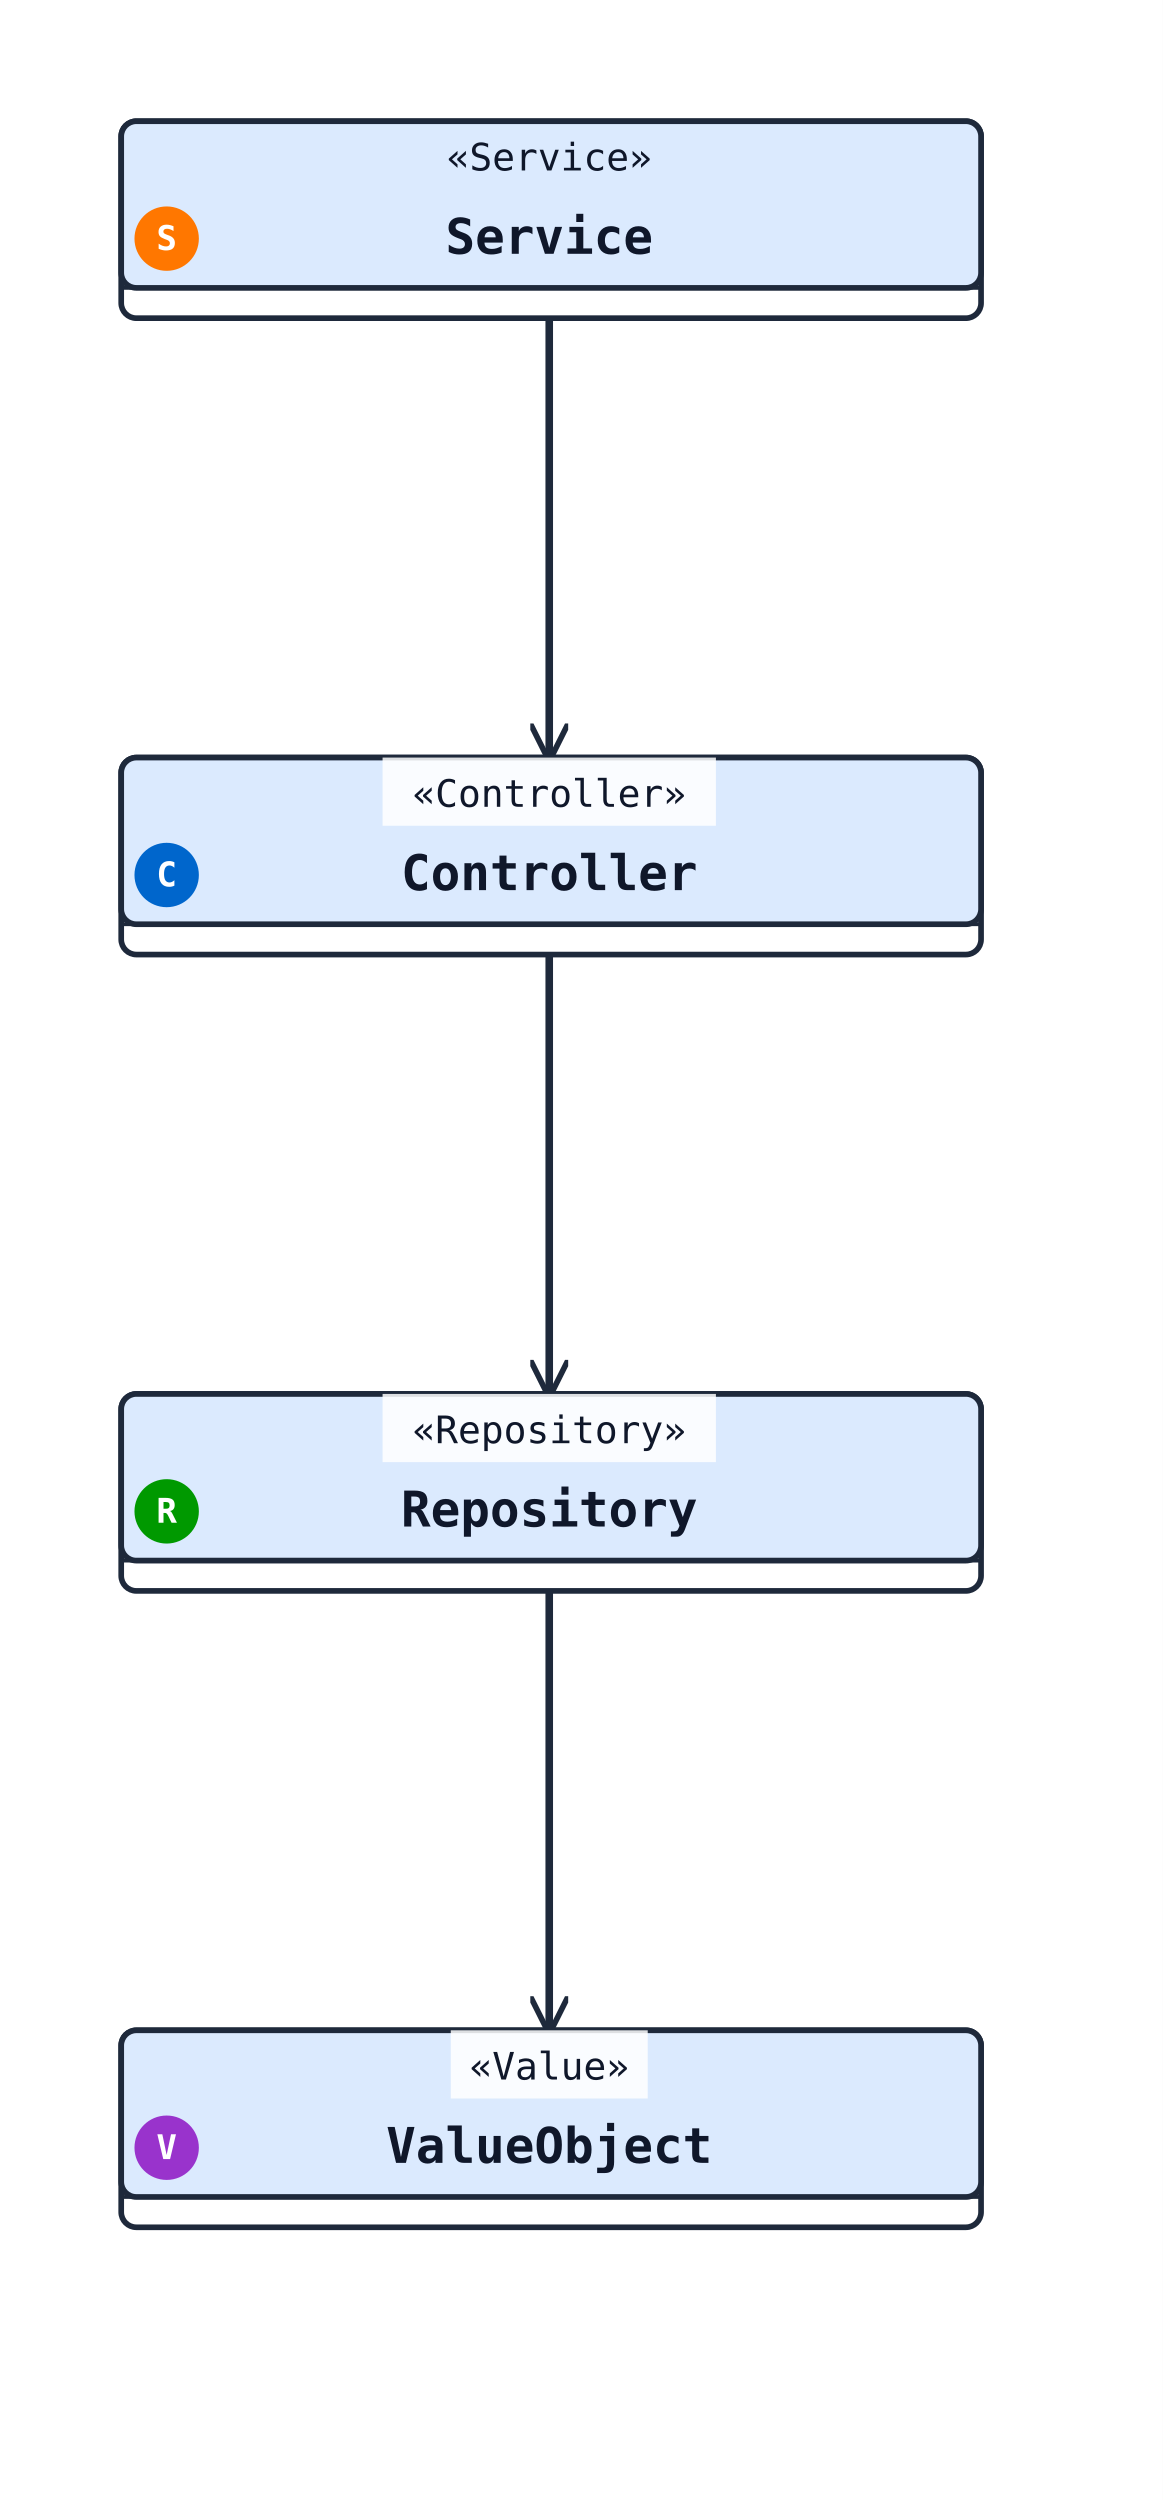
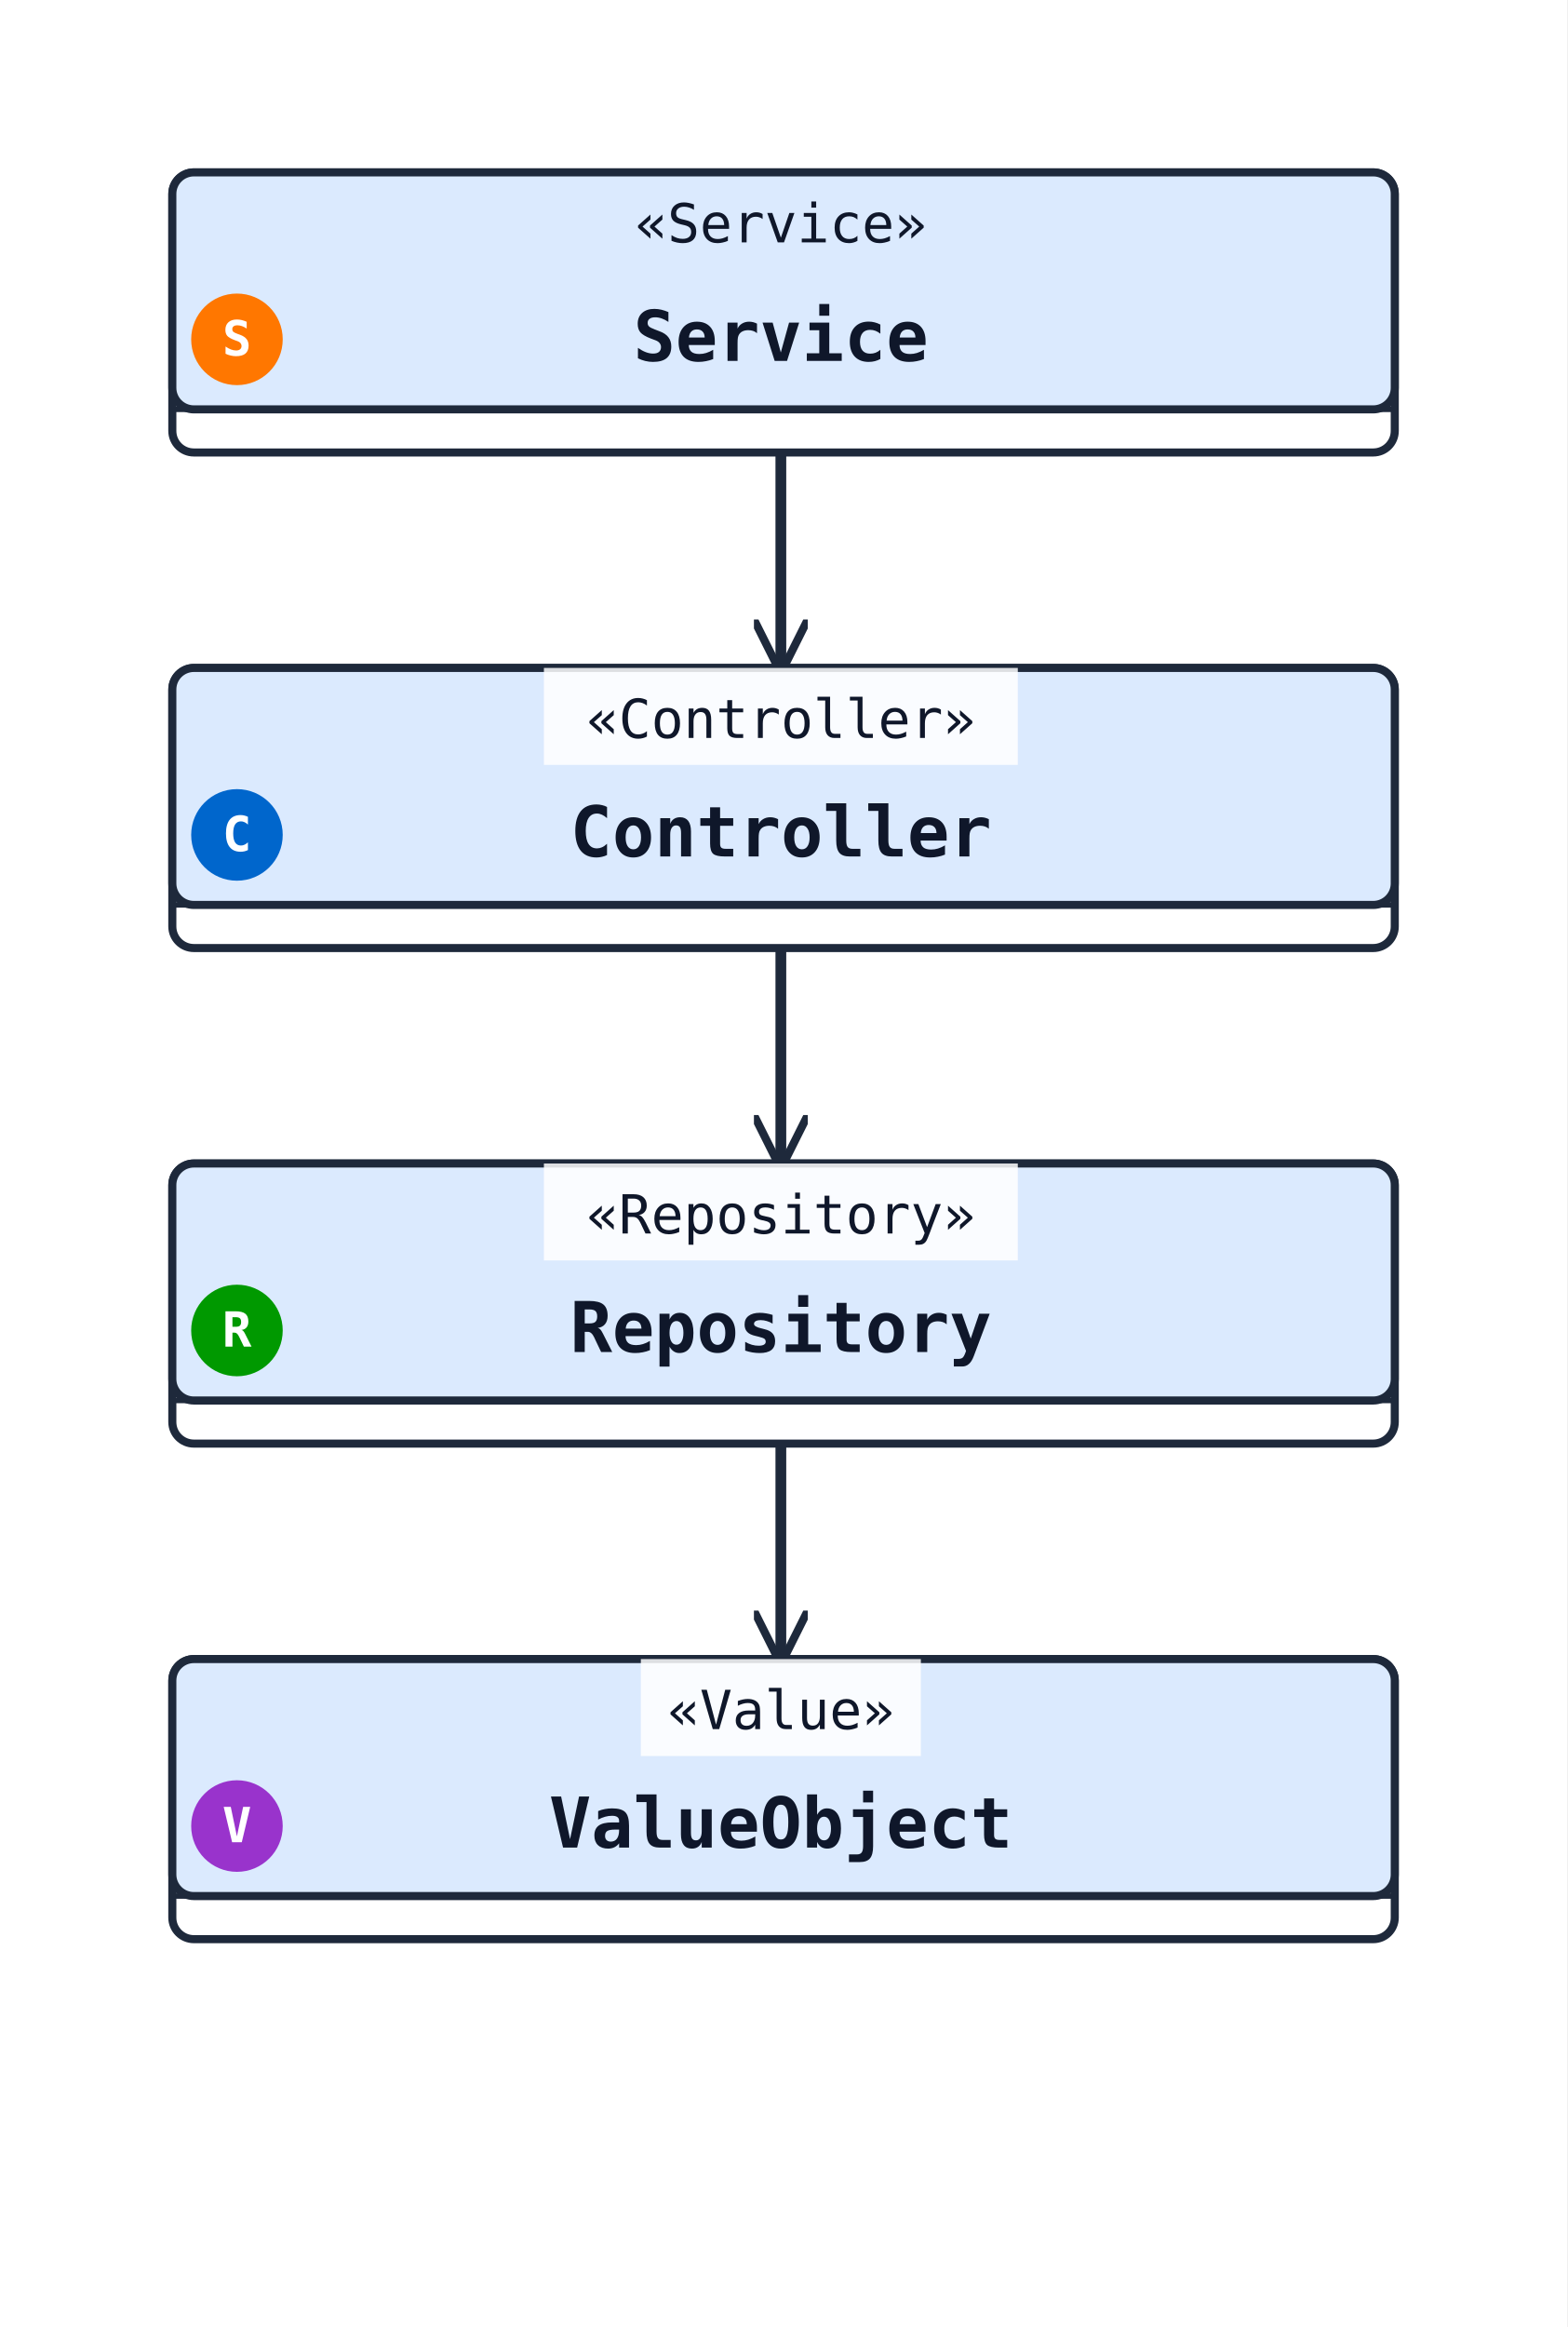
- <svg xmlns="http://www.w3.org/2000/svg" width="307" height="660" viewBox="0 0 307 660" data-orientation="TopToBottom">
+ <svg xmlns="http://www.w3.org/2000/svg" width="291" height="432" viewBox="0 0 291 432" data-orientation="TopToBottom">
  <rect width="100%" height="100%" fill="#ffffff" />
  <defs>
    <marker id="arrow-open" viewBox="0 0 10 10" refX="9" refY="5" markerWidth="10" markerHeight="10" markerUnits="userSpaceOnUse" orient="auto-start-reverse">
      <path d="M0,0 L10,5 L0,10" fill="none" stroke="#1e293b" stroke-width="1.5" />
    </marker>
    <marker id="arrow-triangle" viewBox="0 0 16 16" refX="15" refY="8" markerWidth="16" markerHeight="16" markerUnits="userSpaceOnUse" orient="auto-start-reverse">
      <polygon points="0,1 14,8 0,15" fill="#ffffff" stroke="#1e293b" stroke-width="1.5" fill-rule="nonzero" />
    </marker>
    <marker id="arrow-diamond-filled" viewBox="0 0 14 10" refX="13" refY="5" markerWidth="14" markerHeight="10" markerUnits="userSpaceOnUse" orient="auto-start-reverse">
      <path d="M0,5 L7,0 L14,5 L7,10 z" fill="#1e293b" stroke="#1e293b" stroke-width="1" />
    </marker>
    <marker id="arrow-diamond-open" viewBox="0 0 14 10" refX="13" refY="5" markerWidth="14" markerHeight="10" markerUnits="userSpaceOnUse" orient="auto-start-reverse">
      <path d="M0,5 L7,0 L14,5 L7,10 z" fill="#ffffff" stroke="#1e293b" stroke-width="1" />
    </marker>
  </defs>
  <defs>
    <marker id="arrow-triangle-filled" viewBox="0 0 12 12" refX="11" refY="6" markerWidth="12" markerHeight="12" markerUnits="userSpaceOnUse" orient="auto-start-reverse">
      <polygon points="0,0 12,6 0,12" fill="#1e293b" stroke="#1e293b" stroke-width="1.5" />
    </marker>
    <marker id="arrow-box-filled" viewBox="0 0 12 12" refX="11" refY="6" markerWidth="12" markerHeight="12" markerUnits="userSpaceOnUse" orient="auto-start-reverse">
      <rect x="2" y="2" width="8" height="8" fill="#1e293b" stroke="#1e293b" stroke-width="1.5" />
    </marker>
    <marker id="arrow-plus" viewBox="0 0 12 12" refX="11" refY="6" markerWidth="12" markerHeight="12" markerUnits="userSpaceOnUse" orient="auto-start-reverse">
      <path d="M6,1 L6,11 M1,6 L11,6" fill="none" stroke="#1e293b" stroke-width="1.8" stroke-linecap="round" />
    </marker>
    <marker id="arrow-cross" viewBox="0 0 12 12" refX="11" refY="6" markerWidth="12" markerHeight="12" markerUnits="userSpaceOnUse" orient="auto-start-reverse">
      <path d="M2,2 L10,10 M10,2 L2,10" fill="none" stroke="#1e293b" stroke-width="1.8" stroke-linecap="round" />
    </marker>
    <marker id="arrow-bracket-open" viewBox="0 0 12 14" refX="11" refY="7" markerWidth="12" markerHeight="14" markerUnits="userSpaceOnUse" orient="auto-start-reverse">
      <path d="M10,1 L4,1 L4,13 L10,13" fill="none" stroke="#1e293b" stroke-width="1.8" stroke-linecap="round" stroke-linejoin="round" />
    </marker>
    <marker id="arrow-circle-open" viewBox="0 0 12 12" refX="11" refY="6" markerWidth="12" markerHeight="12" markerUnits="userSpaceOnUse" orient="auto-start-reverse">
      <circle cx="6" cy="6" r="4" fill="#ffffff" stroke="#1e293b" stroke-width="1.5" />
    </marker>
    <marker id="arrow-circle-filled" viewBox="0 0 12 12" refX="11" refY="6" markerWidth="12" markerHeight="12" markerUnits="userSpaceOnUse" orient="auto-start-reverse">
      <circle cx="6" cy="6" r="4" fill="#1e293b" stroke="#1e293b" stroke-width="1.5" />
    </marker>
    <marker id="arrow-double-open" viewBox="0 0 16 12" refX="15" refY="6" markerWidth="16" markerHeight="12" markerUnits="userSpaceOnUse" orient="auto-start-reverse">
      <path d="M0,1 L8,6 L0,11 M7,1 L15,6 L7,11" fill="none" stroke="#1e293b" stroke-width="1.5" stroke-linejoin="round" />
    </marker>
  </defs>
-   <polyline class="uml-relation" data-uml-from="Service" data-uml-to="Controller" data-uml-arrow="--&gt;" points="145,84 145,142 145,200" fill="none" stroke="#1e293b" stroke-width="2" marker-end="url(#arrow-open)" />
-   <polyline class="uml-relation" data-uml-from="Controller" data-uml-to="Repository" data-uml-arrow="--&gt;" points="145,252 145,310 145,368" fill="none" stroke="#1e293b" stroke-width="2" marker-end="url(#arrow-open)" />
-   <polyline class="uml-relation" data-uml-from="Repository" data-uml-to="ValueObject" data-uml-arrow="--&gt;" points="145,420 145,478 145,536" fill="none" stroke="#1e293b" stroke-width="2" marker-end="url(#arrow-open)" />
+   <polyline class="uml-relation" data-uml-from="Service" data-uml-to="Controller" data-uml-arrow="--&gt;" points="145,84 145,104 145,124" fill="none" stroke="#1e293b" stroke-width="2" marker-end="url(#arrow-open)" />
+   <polyline class="uml-relation" data-uml-from="Controller" data-uml-to="Repository" data-uml-arrow="--&gt;" points="145,176 145,196 145,216" fill="none" stroke="#1e293b" stroke-width="2" marker-end="url(#arrow-open)" />
+   <polyline class="uml-relation" data-uml-from="Repository" data-uml-to="ValueObject" data-uml-arrow="--&gt;" points="145,268 145,288 145,308" fill="none" stroke="#1e293b" stroke-width="2" marker-end="url(#arrow-open)" />
  <rect class="uml-node uml-class" data-uml-id="Service" x="32" y="32" width="227" height="52" rx="4" ry="4" fill="#ffffff" stroke="#1e293b" stroke-width="1.5" />
  <rect x="32" y="32" width="227" height="44" rx="4" ry="4" fill="#dbeafe" stroke="#1e293b" stroke-width="1.5" />
  <line x1="32" y1="76" x2="259" y2="76" stroke="#1e293b" stroke-width="1" />
  <text x="145" y="45" text-anchor="middle" font-family="monospace" font-size="10" fill="#0f172a">«Service»</text>
  <circle class="uml-class-badge uml-spot-badge" cx="44" cy="63" r="8" fill="#FF7700" stroke="#FF7700" stroke-width="1" />
  <text class="uml-class-badge-letter uml-spot-badge-letter" x="44" y="66" text-anchor="middle" font-family="monospace" font-size="9" font-weight="700" fill="#ffffff">S</text>
  <text x="145" y="67" text-anchor="middle" font-family="monospace" font-size="13" font-weight="600" fill="#0f172a">Service</text>
-   <rect class="uml-node uml-class" data-uml-id="Controller" x="32" y="200" width="227" height="52" rx="4" ry="4" fill="#ffffff" stroke="#1e293b" stroke-width="1.5" />
-   <rect x="32" y="200" width="227" height="44" rx="4" ry="4" fill="#dbeafe" stroke="#1e293b" stroke-width="1.5" />
-   <line x1="32" y1="244" x2="259" y2="244" stroke="#1e293b" stroke-width="1" />
-   <rect class="uml-edge-label-bg" data-uml-label-role="edge-background" x="101" y="200" width="88" height="18" fill="white" opacity="0.85" />
-   <text x="145" y="213" text-anchor="middle" font-family="monospace" font-size="10" fill="#0f172a">«Controller»</text>
-   <circle class="uml-class-badge uml-spot-badge" cx="44" cy="231" r="8" fill="#0066CC" stroke="#0066CC" stroke-width="1" />
-   <text class="uml-class-badge-letter uml-spot-badge-letter" x="44" y="234" text-anchor="middle" font-family="monospace" font-size="9" font-weight="700" fill="#ffffff">C</text>
-   <text x="145" y="235" text-anchor="middle" font-family="monospace" font-size="13" font-weight="600" fill="#0f172a">Controller</text>
-   <rect class="uml-node uml-class" data-uml-id="Repository" x="32" y="368" width="227" height="52" rx="4" ry="4" fill="#ffffff" stroke="#1e293b" stroke-width="1.5" />
-   <rect x="32" y="368" width="227" height="44" rx="4" ry="4" fill="#dbeafe" stroke="#1e293b" stroke-width="1.5" />
-   <line x1="32" y1="412" x2="259" y2="412" stroke="#1e293b" stroke-width="1" />
-   <rect class="uml-edge-label-bg" data-uml-label-role="edge-background" x="101" y="368" width="88" height="18" fill="white" opacity="0.85" />
-   <text x="145" y="381" text-anchor="middle" font-family="monospace" font-size="10" fill="#0f172a">«Repository»</text>
-   <circle class="uml-class-badge uml-spot-badge" cx="44" cy="399" r="8" fill="#009900" stroke="#009900" stroke-width="1" />
-   <text class="uml-class-badge-letter uml-spot-badge-letter" x="44" y="402" text-anchor="middle" font-family="monospace" font-size="9" font-weight="700" fill="#ffffff">R</text>
-   <text x="145" y="403" text-anchor="middle" font-family="monospace" font-size="13" font-weight="600" fill="#0f172a">Repository</text>
-   <rect class="uml-node uml-class" data-uml-id="ValueObject" x="32" y="536" width="227" height="52" rx="4" ry="4" fill="#ffffff" stroke="#1e293b" stroke-width="1.5" />
-   <rect x="32" y="536" width="227" height="44" rx="4" ry="4" fill="#dbeafe" stroke="#1e293b" stroke-width="1.5" />
-   <line x1="32" y1="580" x2="259" y2="580" stroke="#1e293b" stroke-width="1" />
-   <rect class="uml-edge-label-bg" data-uml-label-role="edge-background" x="119" y="536" width="52" height="18" fill="white" opacity="0.85" />
-   <text x="145" y="549" text-anchor="middle" font-family="monospace" font-size="10" fill="#0f172a">«Value»</text>
-   <circle class="uml-class-badge uml-spot-badge" cx="44" cy="567" r="8" fill="#9933CC" stroke="#9933CC" stroke-width="1" />
-   <text class="uml-class-badge-letter uml-spot-badge-letter" x="44" y="570" text-anchor="middle" font-family="monospace" font-size="9" font-weight="700" fill="#ffffff">V</text>
-   <text x="145" y="571" text-anchor="middle" font-family="monospace" font-size="13" font-weight="600" fill="#0f172a">ValueObject</text>
+   <rect class="uml-node uml-class" data-uml-id="Controller" x="32" y="124" width="227" height="52" rx="4" ry="4" fill="#ffffff" stroke="#1e293b" stroke-width="1.5" />
+   <rect x="32" y="124" width="227" height="44" rx="4" ry="4" fill="#dbeafe" stroke="#1e293b" stroke-width="1.5" />
+   <line x1="32" y1="168" x2="259" y2="168" stroke="#1e293b" stroke-width="1" />
+   <rect class="uml-edge-label-bg" data-uml-label-role="edge-background" x="101" y="124" width="88" height="18" fill="white" opacity="0.85" />
+   <text x="145" y="137" text-anchor="middle" font-family="monospace" font-size="10" fill="#0f172a">«Controller»</text>
+   <circle class="uml-class-badge uml-spot-badge" cx="44" cy="155" r="8" fill="#0066CC" stroke="#0066CC" stroke-width="1" />
+   <text class="uml-class-badge-letter uml-spot-badge-letter" x="44" y="158" text-anchor="middle" font-family="monospace" font-size="9" font-weight="700" fill="#ffffff">C</text>
+   <text x="145" y="159" text-anchor="middle" font-family="monospace" font-size="13" font-weight="600" fill="#0f172a">Controller</text>
+   <rect class="uml-node uml-class" data-uml-id="Repository" x="32" y="216" width="227" height="52" rx="4" ry="4" fill="#ffffff" stroke="#1e293b" stroke-width="1.5" />
+   <rect x="32" y="216" width="227" height="44" rx="4" ry="4" fill="#dbeafe" stroke="#1e293b" stroke-width="1.5" />
+   <line x1="32" y1="260" x2="259" y2="260" stroke="#1e293b" stroke-width="1" />
+   <rect class="uml-edge-label-bg" data-uml-label-role="edge-background" x="101" y="216" width="88" height="18" fill="white" opacity="0.85" />
+   <text x="145" y="229" text-anchor="middle" font-family="monospace" font-size="10" fill="#0f172a">«Repository»</text>
+   <circle class="uml-class-badge uml-spot-badge" cx="44" cy="247" r="8" fill="#009900" stroke="#009900" stroke-width="1" />
+   <text class="uml-class-badge-letter uml-spot-badge-letter" x="44" y="250" text-anchor="middle" font-family="monospace" font-size="9" font-weight="700" fill="#ffffff">R</text>
+   <text x="145" y="251" text-anchor="middle" font-family="monospace" font-size="13" font-weight="600" fill="#0f172a">Repository</text>
+   <rect class="uml-node uml-class" data-uml-id="ValueObject" x="32" y="308" width="227" height="52" rx="4" ry="4" fill="#ffffff" stroke="#1e293b" stroke-width="1.5" />
+   <rect x="32" y="308" width="227" height="44" rx="4" ry="4" fill="#dbeafe" stroke="#1e293b" stroke-width="1.5" />
+   <line x1="32" y1="352" x2="259" y2="352" stroke="#1e293b" stroke-width="1" />
+   <rect class="uml-edge-label-bg" data-uml-label-role="edge-background" x="119" y="308" width="52" height="18" fill="white" opacity="0.85" />
+   <text x="145" y="321" text-anchor="middle" font-family="monospace" font-size="10" fill="#0f172a">«Value»</text>
+   <circle class="uml-class-badge uml-spot-badge" cx="44" cy="339" r="8" fill="#9933CC" stroke="#9933CC" stroke-width="1" />
+   <text class="uml-class-badge-letter uml-spot-badge-letter" x="44" y="342" text-anchor="middle" font-family="monospace" font-size="9" font-weight="700" fill="#ffffff">V</text>
+   <text x="145" y="343" text-anchor="middle" font-family="monospace" font-size="13" font-weight="600" fill="#0f172a">ValueObject</text>
</svg>
